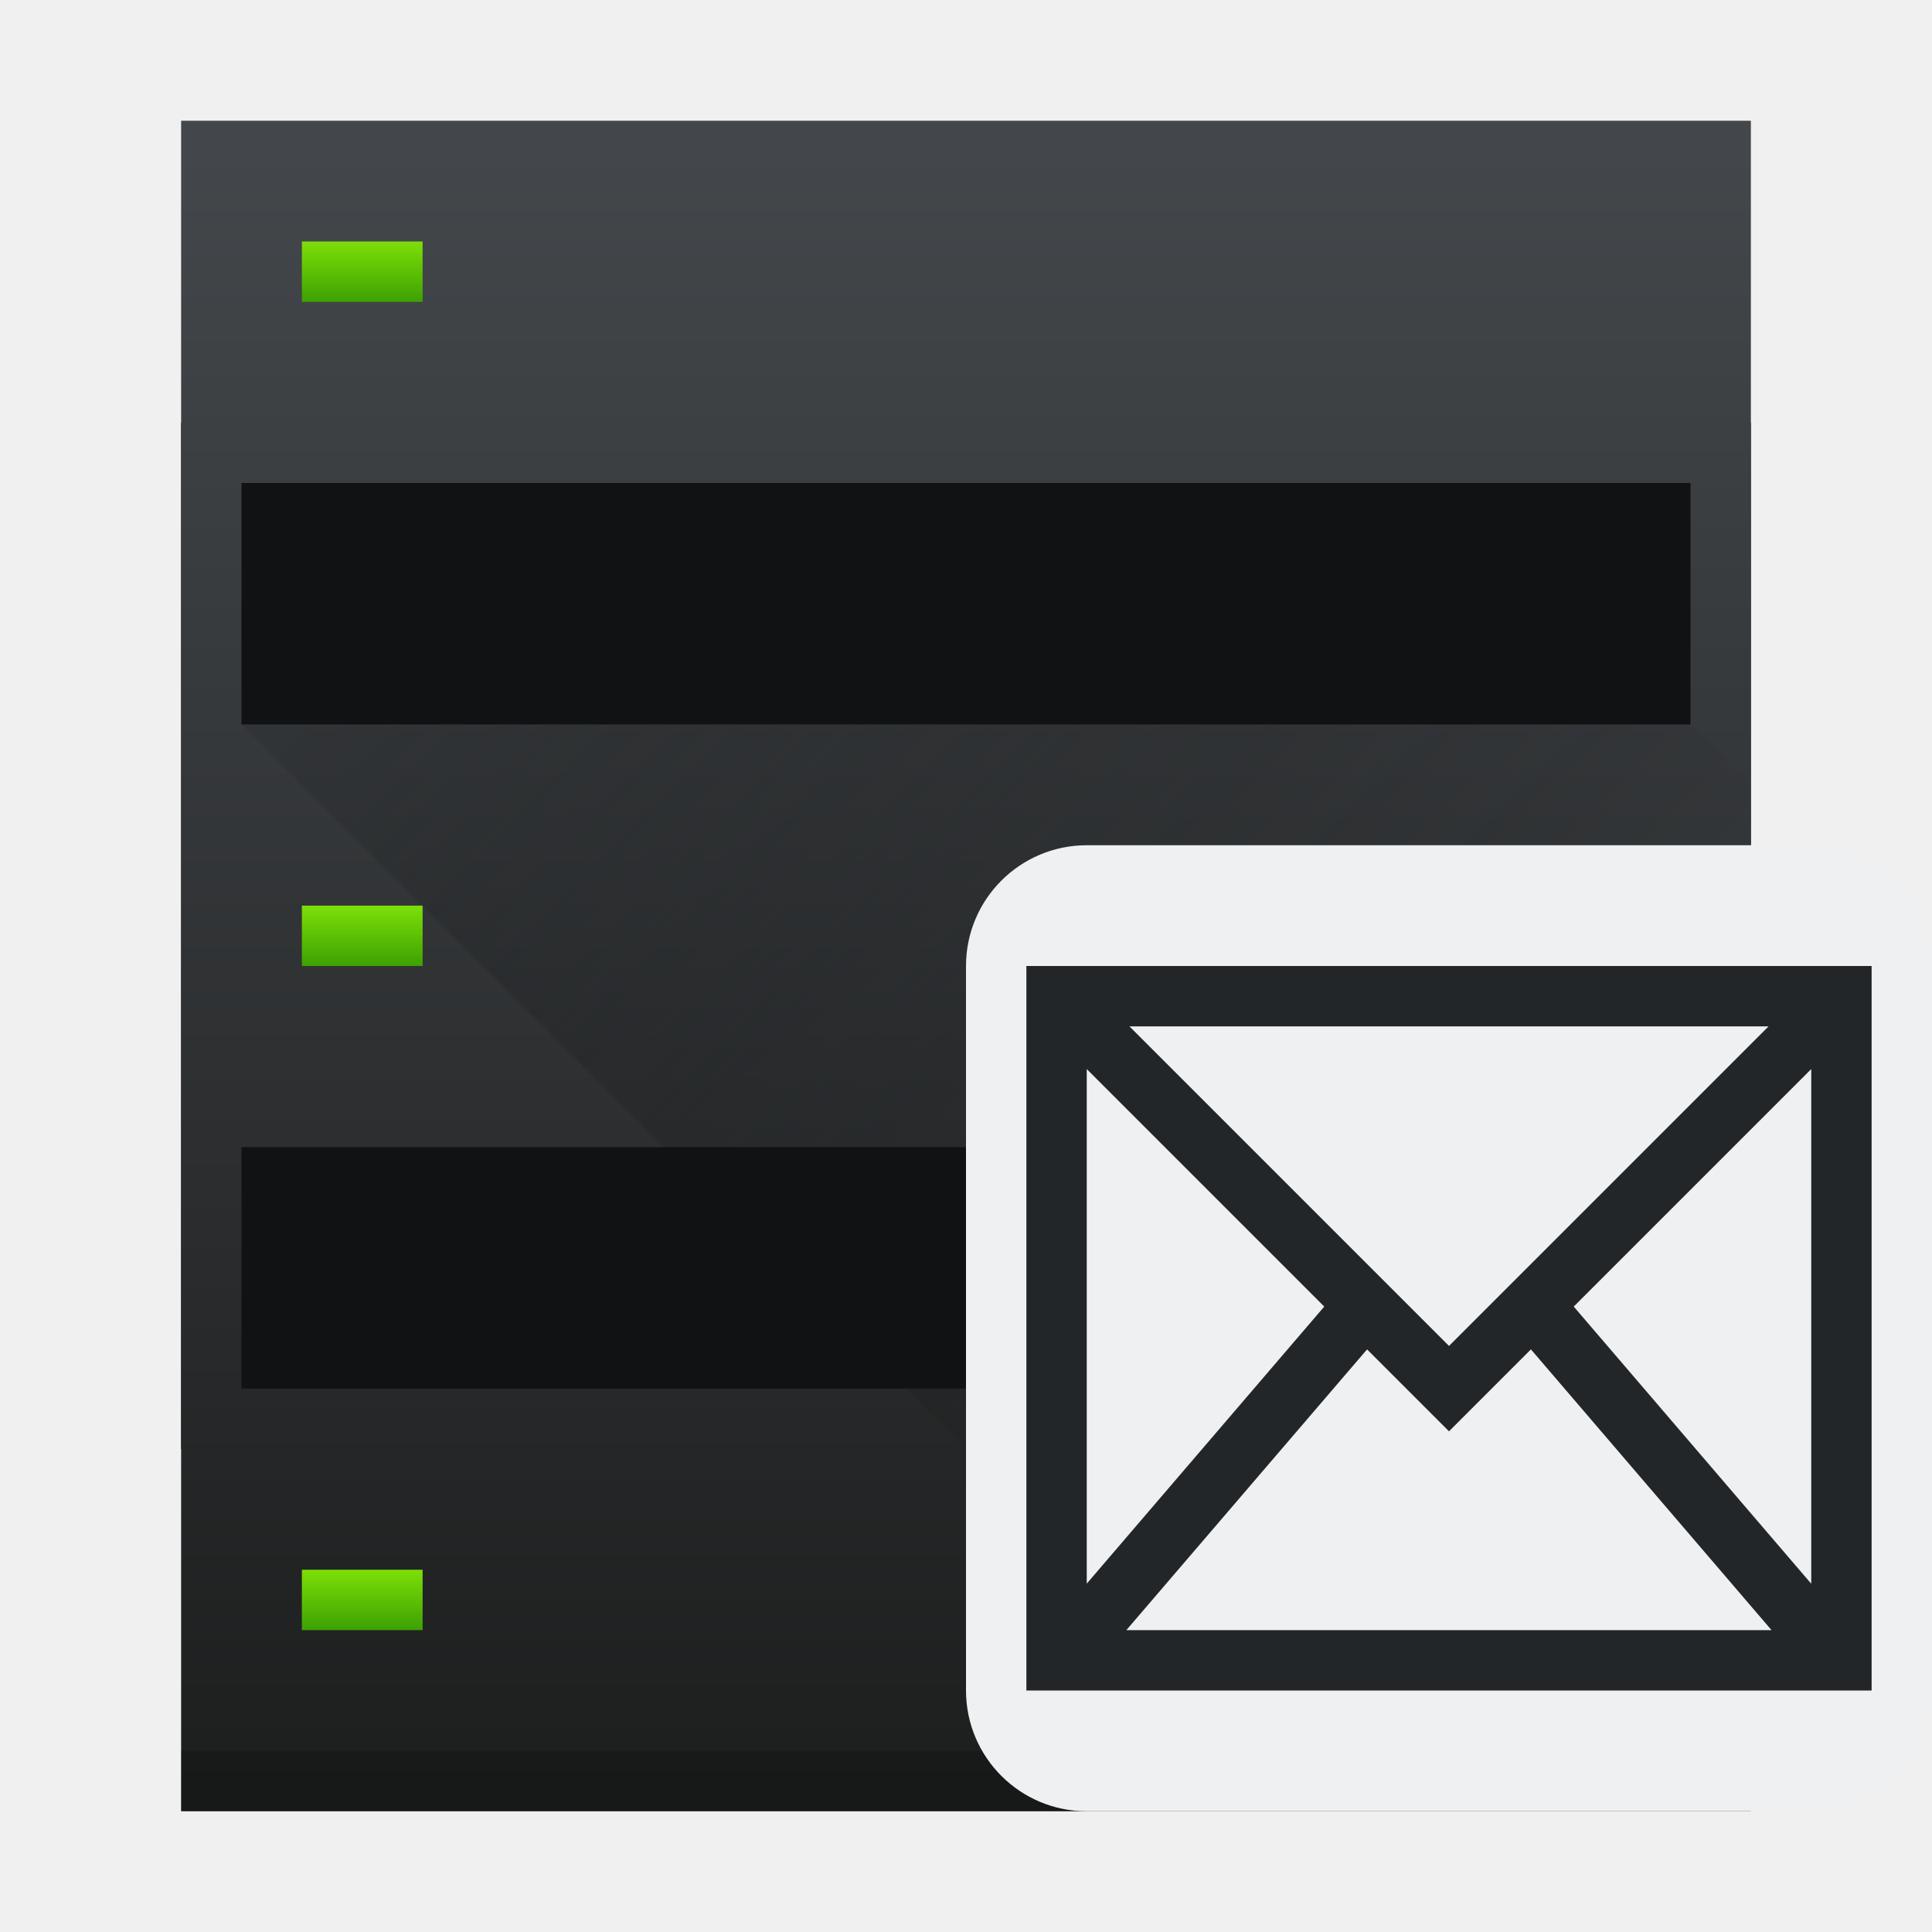
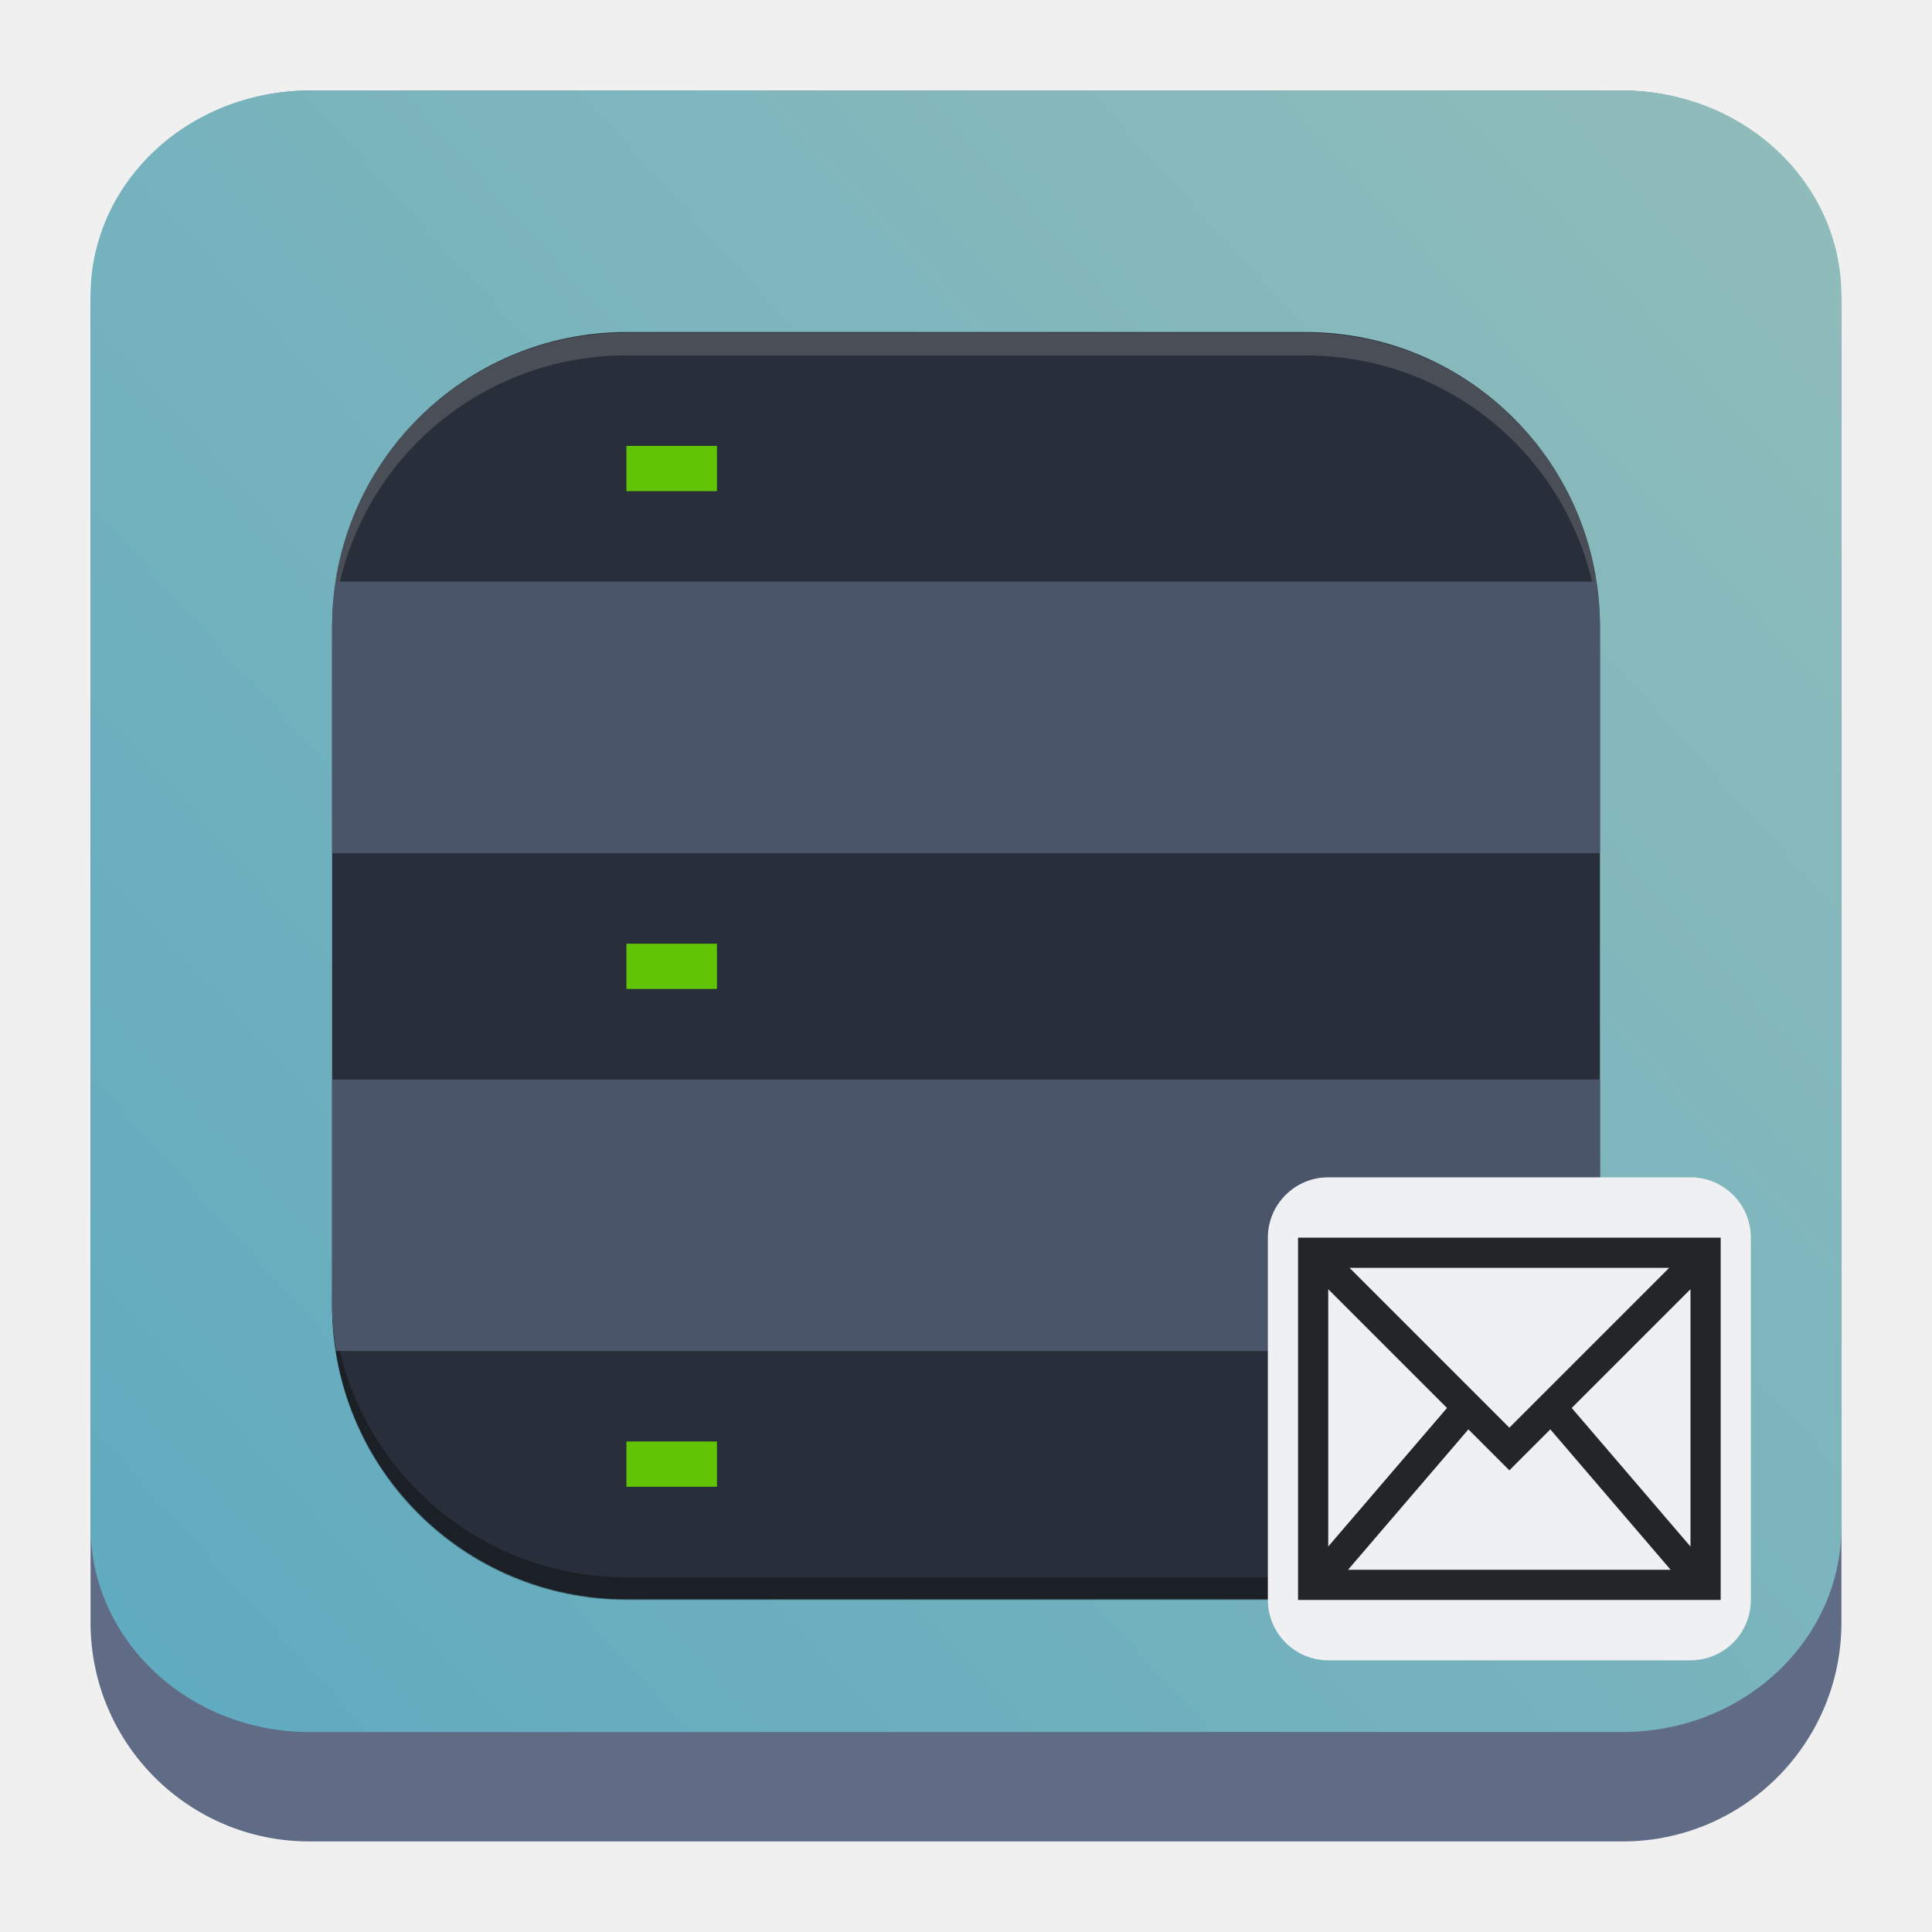
- <svg xmlns="http://www.w3.org/2000/svg" xmlns:xlink="http://www.w3.org/1999/xlink" height="32" width="32">
-   <linearGradient id="b" gradientTransform="matrix(.7 0 0 .7 -.7 -1.1)" gradientUnits="userSpaceOnUse" x2="0" y1="44" y2="4">
-     <stop offset="0" stop-color="#1d1e1e" />
-     <stop offset="1" stop-color="#44484c" />
-   </linearGradient>
-   <linearGradient id="c" x1="6" x2="6" xlink:href="#a" y1="5" y2="4" />
-   <linearGradient id="a" gradientUnits="userSpaceOnUse" x2="0" y1="507.8" y2="506.8">
-     <stop offset="0" stop-color="#3da103" />
-     <stop offset="1" stop-color="#7ddf07" />
-   </linearGradient>
-   <linearGradient id="d" x1="6" x2="6" xlink:href="#a" y1="16" y2="15" />
-   <linearGradient id="e" x1="6" x2="6" xlink:href="#a" y1="27" y2="26" />
-   <linearGradient id="f" gradientUnits="userSpaceOnUse" x1="5" x2="18" y1="12" y2="25">
-     <stop offset="0" stop-color="#292c2f" />
-     <stop offset="1" stop-opacity="0" />
-   </linearGradient>
-   <path d="M3 7h26v17H3z" fill="#111213" />
-   <path d="M3 2v28h26V2zm1 6h24v4H4zm0 11h24v4H4z" fill="url(#b)" />
-   <path d="M3 29h26v1H3z" opacity=".2" />
-   <g stroke-width=".7">
-     <path d="M5 4h2v1H5z" fill="url(#c)" />
-     <path d="M5 15h2v1H5z" fill="url(#d)" />
-     <path d="M5 26h2v1H5z" fill="url(#e)" />
+ <svg xmlns="http://www.w3.org/2000/svg" xmlns:xlink="http://www.w3.org/1999/xlink" width="64" version="1.1" height="64" id="svg3307">
+   <defs id="defs5455">
+     <linearGradient id="linearGradient1641" gradientUnits="userSpaceOnUse" x2="0" y1="30" y2="8">
+       <stop offset="0" stop-color="#cea476" id="stop1637" style="stop-color:#4c566a;stop-opacity:1;" />
+       <stop offset="1" stop-color="#dab58b" id="stop1639" style="stop-color:#2e3440;stop-opacity:1;" />
+     </linearGradient>
+     <linearGradient xlink:href="#linearGradient22063-0" id="linearGradient22065-6" x1="-22" y1="5.111" x2="-6.444" y2="-9.111" gradientUnits="userSpaceOnUse" gradientTransform="matrix(3.625,0,0,3.625,467.3214,555.048)" />
+     <linearGradient id="linearGradient22063-0">
+       <stop style="stop-color:#5faac0;stop-opacity:1;" offset="0" id="stop22059-6" />
+       <stop style="stop-color:#8fbcbb;stop-opacity:1;" offset="1" id="stop22061-2" />
+     </linearGradient>
+     <linearGradient id="b" gradientTransform="matrix(1.006217,0,0,0.9230743,-418.2651,-495.3194)" gradientUnits="userSpaceOnUse" x1="388.423" x2="388.423" y1="557.798" y2="505.798">
+       <stop offset="0" stop-color="#7f8c8d" id="stop13" />
+       <stop offset="1" stop-color="#afb0b3" id="stop15" />
+     </linearGradient>
+     <linearGradient id="d" gradientTransform="matrix(0.8944114,0,0,0.9230743,-28.62171,-33.96571)" gradientUnits="userSpaceOnUse" x1="1.333" x2="1.333" y1="48.714" y2="9.714">
+       <stop offset="0" stop-color="#eef1f2" id="stop19" />
+       <stop offset="1" stop-color="#f9fafb" id="stop21" />
+     </linearGradient>
+     <linearGradient id="f" gradientUnits="userSpaceOnUse" x1="-11.306" x2="-11.306" y1="23.62" y2="7.62" gradientTransform="matrix(1.714286,0,0,1.714286,-27.42857,-31.85714)">
+       <stop offset="0" stop-color="#3e3e3e" id="stop2" />
+       <stop offset="1" stop-color="#5c5c5c" id="stop4" />
+     </linearGradient>
+     <linearGradient id="a" gradientTransform="matrix(0.5714282,0,0,0.5714282,-222.4692,732.0492)" gradientUnits="userSpaceOnUse" x2="0" xlink:href="#b-3" y1="543.798" y2="503.798" />
+     <linearGradient id="b-3">
+       <stop offset="0" stop-color="#2f3943" id="stop2771" />
+       <stop offset="1" stop-color="#808c9b" id="stop2773" />
+     </linearGradient>
+     <linearGradient id="c" gradientTransform="matrix(0.6363631,0,0,0.6363631,-248.9998,698.0365)" gradientUnits="userSpaceOnUse" x2="0" xlink:href="#b-3" y1="499.798" y2="547.798" />
+     <linearGradient id="e" gradientUnits="userSpaceOnUse" x1="8" x2="20" y1="6" y2="20">
+       <stop offset="0" id="stop2782" />
+       <stop offset="1" stop-opacity="0" id="stop2784" />
+     </linearGradient>
+     <linearGradient id="d-6" gradientUnits="userSpaceOnUse" x1="11" x2="11" y1="17" y2="6">
+       <stop offset="0" stop-color="#ffd42a" id="stop2777" />
+       <stop offset="1" stop-color="#ffdf62" id="stop2779" />
+     </linearGradient>
+     <filter id="filter6437" x="-0.108" y="-0.108" width="1.216" height="1.216" color-interpolation-filters="sRGB">
+       <feGaussianBlur stdDeviation="0.41" id="feGaussianBlur438" />
+     </filter>
+     <linearGradient id="linearGradient6207" x1="7.635" x2="8.761" y1="5.704" y2="14.001" gradientUnits="userSpaceOnUse" gradientTransform="matrix(4.347936,0,0,4.347936,436.8094,445.1178)">
+       <stop stop-color="#2e3440" offset="0" id="stop433" />
+       <stop stop-color="#4c566a" offset="1" id="stop435" />
+     </linearGradient>
+     <linearGradient id="c-3" gradientUnits="userSpaceOnUse" x2="0" xlink:href="#linearGradient1641" y1="8" y2="2" gradientTransform="matrix(1.571429,0,0,1.571429,391.4286,522.2113)" />
+     <linearGradient id="b-6" gradientUnits="userSpaceOnUse" x2="0" y1="30" y2="8">
+       <stop offset="0" stop-color="#cea476" id="stop164" />
+       <stop offset="1" stop-color="#dab58b" id="stop166" />
+     </linearGradient>
+     <linearGradient id="d-7" gradientUnits="userSpaceOnUse" x2="0" xlink:href="#linearGradient1641" y1="30" y2="8" gradientTransform="matrix(1.571429,0,0,1.571429,391.4286,522.2113)" />
+     <linearGradient id="linearGradient331" gradientUnits="userSpaceOnUse" x2="0" y1="30" y2="8">
+       <stop offset="0" stop-color="#cea476" id="stop327" />
+       <stop offset="1" stop-color="#dab58b" id="stop329" />
+     </linearGradient>
+     <linearGradient id="e-5" gradientUnits="userSpaceOnUse" x1="16" x2="16" xlink:href="#linearGradient22063-0" y1="8" y2="2" />
+     <linearGradient id="a-3" gradientTransform="matrix(0.66667,0,0,0.66667,-256.38,-333.867)" gradientUnits="userSpaceOnUse" x2="0" y1="512.8" y2="503.8">
+       <stop offset="0" stop-color="#ebc69a" id="stop172" />
+       <stop offset="1" stop-color="#f4e0c8" stop-opacity="0" id="stop174" />
+     </linearGradient>
+     <linearGradient id="f-5" gradientUnits="userSpaceOnUse" x1="16" x2="16" xlink:href="#linearGradient22063-0" y1="11" y2="8" />
+     <linearGradient id="linearGradient342" gradientTransform="matrix(0.66667,0,0,0.66667,-256.38,-333.867)" gradientUnits="userSpaceOnUse" x2="0" y1="512.8" y2="503.8">
+       <stop offset="0" stop-color="#ebc69a" id="stop338" />
+       <stop offset="1" stop-color="#f4e0c8" stop-opacity="0" id="stop340" />
+     </linearGradient>
+     <linearGradient id="g" gradientUnits="userSpaceOnUse" x1="34" x2="48" y1="16" y2="30" gradientTransform="matrix(1.742857,0,0,1.742857,386.0857,515.1253)">
+       <stop offset="0" stop-color="#292c2f" id="stop196" />
+       <stop offset="1" stop-opacity="0" id="stop198" />
+     </linearGradient>
+     <linearGradient id="h" gradientUnits="userSpaceOnUse" x1="30" x2="30" xlink:href="#a-36" y1="30" y2="8" gradientTransform="matrix(1.742857,0,0,1.742857,386.0857,515.1253)" />
+     <linearGradient id="a-36" gradientUnits="userSpaceOnUse" x2="0" y1="30" y2="8">
+       <stop offset="0" stop-color="#cfd2d5" id="stop222" />
+       <stop offset="1" stop-color="#eff0f1" id="stop224" />
+     </linearGradient>
+     <linearGradient id="m" x1="18" x2="30" y1="18" y2="30" gradientUnits="userSpaceOnUse" gradientTransform="matrix(1.914278,0,0,1.914278,382.5431,511.583)">
+       <stop stop-color="#292c2f" offset="0" id="stop205" />
+       <stop stop-opacity="0" offset="1" id="stop207" />
+     </linearGradient>
+     <linearGradient id="l" x1="22" x2="22" y1="30" y2="8" gradientTransform="matrix(0,-1.914278,-1.914278,0,466.7713,595.8112)" gradientUnits="userSpaceOnUse" xlink:href="#k" />
+     <linearGradient id="k" x2="0" y1="30" y2="8" gradientUnits="userSpaceOnUse">
+       <stop stop-color="#cfd2d5" offset="0" id="stop231" />
+       <stop stop-color="#eff0f1" offset="1" id="stop233" />
+     </linearGradient>
+     <linearGradient id="b-67" gradientTransform="matrix(1.05,0,0,1.05,398.256,520.3354)" gradientUnits="userSpaceOnUse" x2="0" y1="44" y2="4">
+       <stop offset="0" stop-color="#1d1e1e" id="stop3" />
+       <stop offset="1" stop-color="#44484c" id="stop4-5" />
+     </linearGradient>
+     <linearGradient id="c-35" x1="6" x2="6" xlink:href="#a-6" y1="5" y2="4" />
+     <linearGradient id="a-6" gradientUnits="userSpaceOnUse" x2="0" y1="507.8" y2="506.8">
+       <stop offset="0" stop-color="#3da103" id="stop5" />
+       <stop offset="1" stop-color="#7ddf07" id="stop6" />
+     </linearGradient>
+     <linearGradient id="d-2" x1="6" x2="6" xlink:href="#a-6" y1="16" y2="15" />
+     <linearGradient id="linearGradient2" gradientUnits="userSpaceOnUse" x2="0" y1="507.8" y2="506.8">
+       <stop offset="0" stop-color="#3da103" id="stop1" />
+       <stop offset="1" stop-color="#7ddf07" id="stop2-9" />
+     </linearGradient>
+     <linearGradient id="e-1" x1="6" x2="6" xlink:href="#a-6" y1="27" y2="26" />
+     <linearGradient id="linearGradient8" gradientUnits="userSpaceOnUse" x2="0" y1="507.8" y2="506.8">
+       <stop offset="0" stop-color="#3da103" id="stop7" />
+       <stop offset="1" stop-color="#7ddf07" id="stop8" />
+     </linearGradient>
+     <linearGradient id="f-2" gradientUnits="userSpaceOnUse" x1="5" x2="18" y1="12" y2="25" gradientTransform="matrix(1.5,0,0,1.5,399.306,521.9854)">
+       <stop offset="0" stop-color="#292c2f" id="stop9" />
+       <stop offset="1" stop-opacity="0" id="stop10" />
+     </linearGradient>
+   </defs>
+   <g id="layer1" transform="translate(-384.5714,-515.798)">
+     <path d="m 387.571,526.048 c 0,-4.004 3.246,-7.25 7.25,-7.25 h 43.5 c 4.004,0 7.25,3.246 7.25,7.25 v 43.5 c 0,4.004 -3.246,7.25 -7.25,7.25 h -43.5 c -4.004,0 -7.25,-3.246 -7.25,-7.25 z" id="path736-7" style="fill:#606c86;fill-opacity:1;stroke-width:3.625" />
+     <path d="m 387.571,525.595 c 0,-3.754 3.246,-6.797 7.25,-6.797 h 43.5 c 4.004,0 7.25,3.043 7.25,6.797 v 40.781 c 0,3.754 -3.246,6.797 -7.25,6.797 h -43.5 c -4.004,0 -7.25,-3.043 -7.25,-6.797 z" id="path738-9" style="fill:url(#linearGradient22065-6);fill-opacity:1;stroke-width:3.625" />
+     <g id="g1" transform="matrix(1.000516,0,0,1,-8.20813,-55.99997)">
+       <rect width="41.977" height="41.977" x="403.573" y="582.798" fill="#4d4d4d" rx="9.746" ry="9.746" id="rect1" style="stroke-width:0.75;fill:#292f3a;fill-opacity:1" />
+       <path d="m 403.571,614.301 v 0.75 c 0,5.399 4.347,9.747 9.747,9.747 h 22.484 c 5.399,0 9.747,-4.347 9.747,-9.747 v -0.75 c 0,5.399 -4.347,9.746 -9.747,9.746 h -22.484 a 9.726,9.726 0 0 1 -9.747,-9.746" opacity="0.35" id="path1" style="stroke-width:0.75" />
+       <path fill="#ffffff" d="m 403.571,593.318 v -0.75 c 0,-5.399 4.347,-9.747 9.747,-9.747 h 22.484 c 5.399,0 9.747,4.347 9.747,9.747 v 0.75 c 0,-5.399 -4.347,-9.746 -9.747,-9.746 h -22.484 a 9.726,9.726 0 0 0 -9.747,9.746" opacity="0.15" id="path2" style="stroke-width:0.75" />
+       <path d="m 403.696,591.066 a 9.744,9.744 0 0 0 -0.123,1.477 v 7.518 h 41.977 v -7.518 c 0,-0.503 -0.051,-0.994 -0.123,-1.477 z m -0.123,16.49 v 7.472 c 0,0.519 0.053,1.025 0.13,1.522 h 41.716 c 0.077,-0.497 0.13,-1.003 0.13,-1.522 v -7.472 z" opacity="0.45" style="fill:#4a5569;stroke-width:0.75;fill-opacity:1;opacity:1" id="path3" />
+       <path d="m 413.317,586.569 h 2.998 v 1.499 h -2.998 z m 0,16.49 h 2.998 v 1.499 h -2.998 z m 0,16.49 h 2.998 v 1.499 h -2.998 z" style="fill:#61c405;fill-opacity:1;stroke-width:0.75" id="path4" />
+     </g>
+     <rect fill="#eff0f1" height="16" rx="2" width="16" x="426.571" y="554.798" id="rect12" />
+     <path d="m 427.571,556.798 v 12 h 14 v -12 z m 1.707,1 h 10.586 l -5.293,5.293 z m -0.707,0.707 3.934,3.934 -3.934,4.589 z m 12,0 v 8.525 l -3.934,-4.591 z m -7.357,4.643 1.357,1.357 1.357,-1.357 3.985,4.65 h -10.686 z" fill="#232629" id="path13" />
  </g>
-   <path d="M4 12l7 7h17v4H15l7 7h7V13l-1-1z" fill="url(#f)" fill-rule="evenodd" opacity=".4" />
-   <rect fill="#eff0f1" height="16" rx="2" width="16" x="16" y="14" />
-   <path d="M17 16v12h14V16zm1.707 1h10.586L24 22.293zm-.707.707l3.934 3.934L18 26.23zm12 0v8.525l-3.934-4.591zm-7.357 4.643L24 23.707l1.357-1.357L29.342 27H18.656z" fill="#232629" />
</svg>
